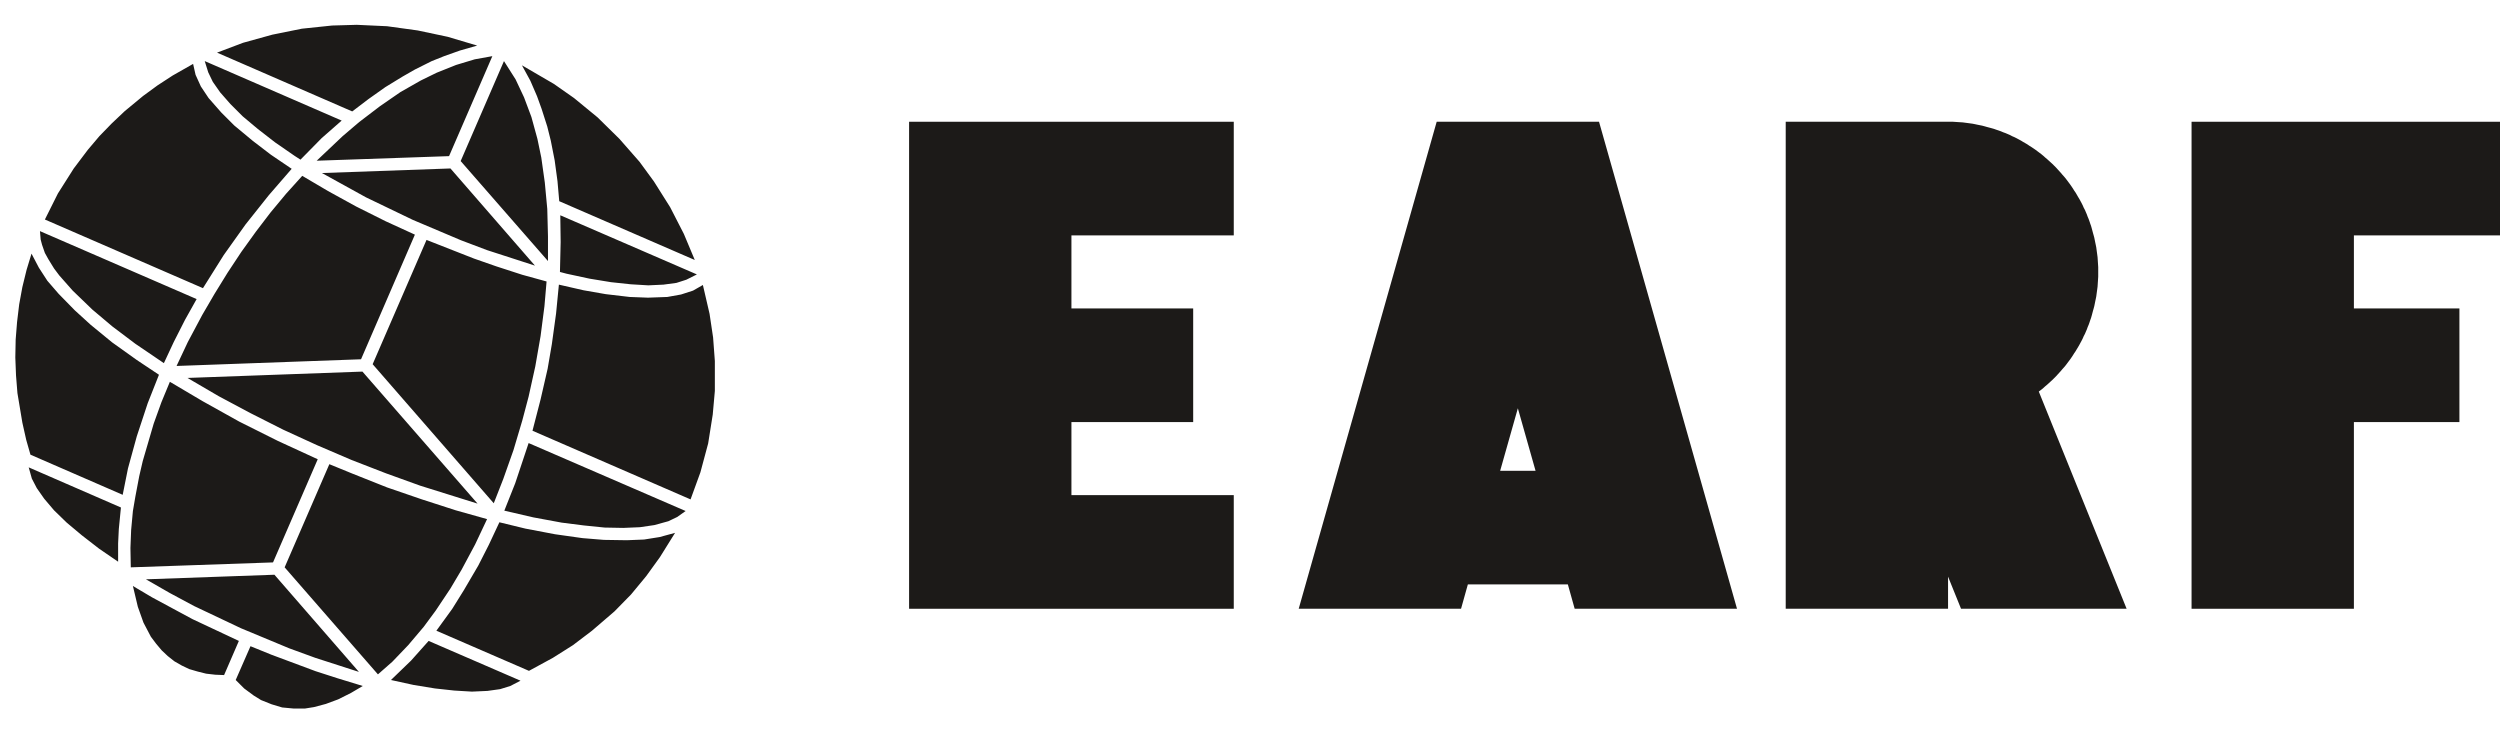
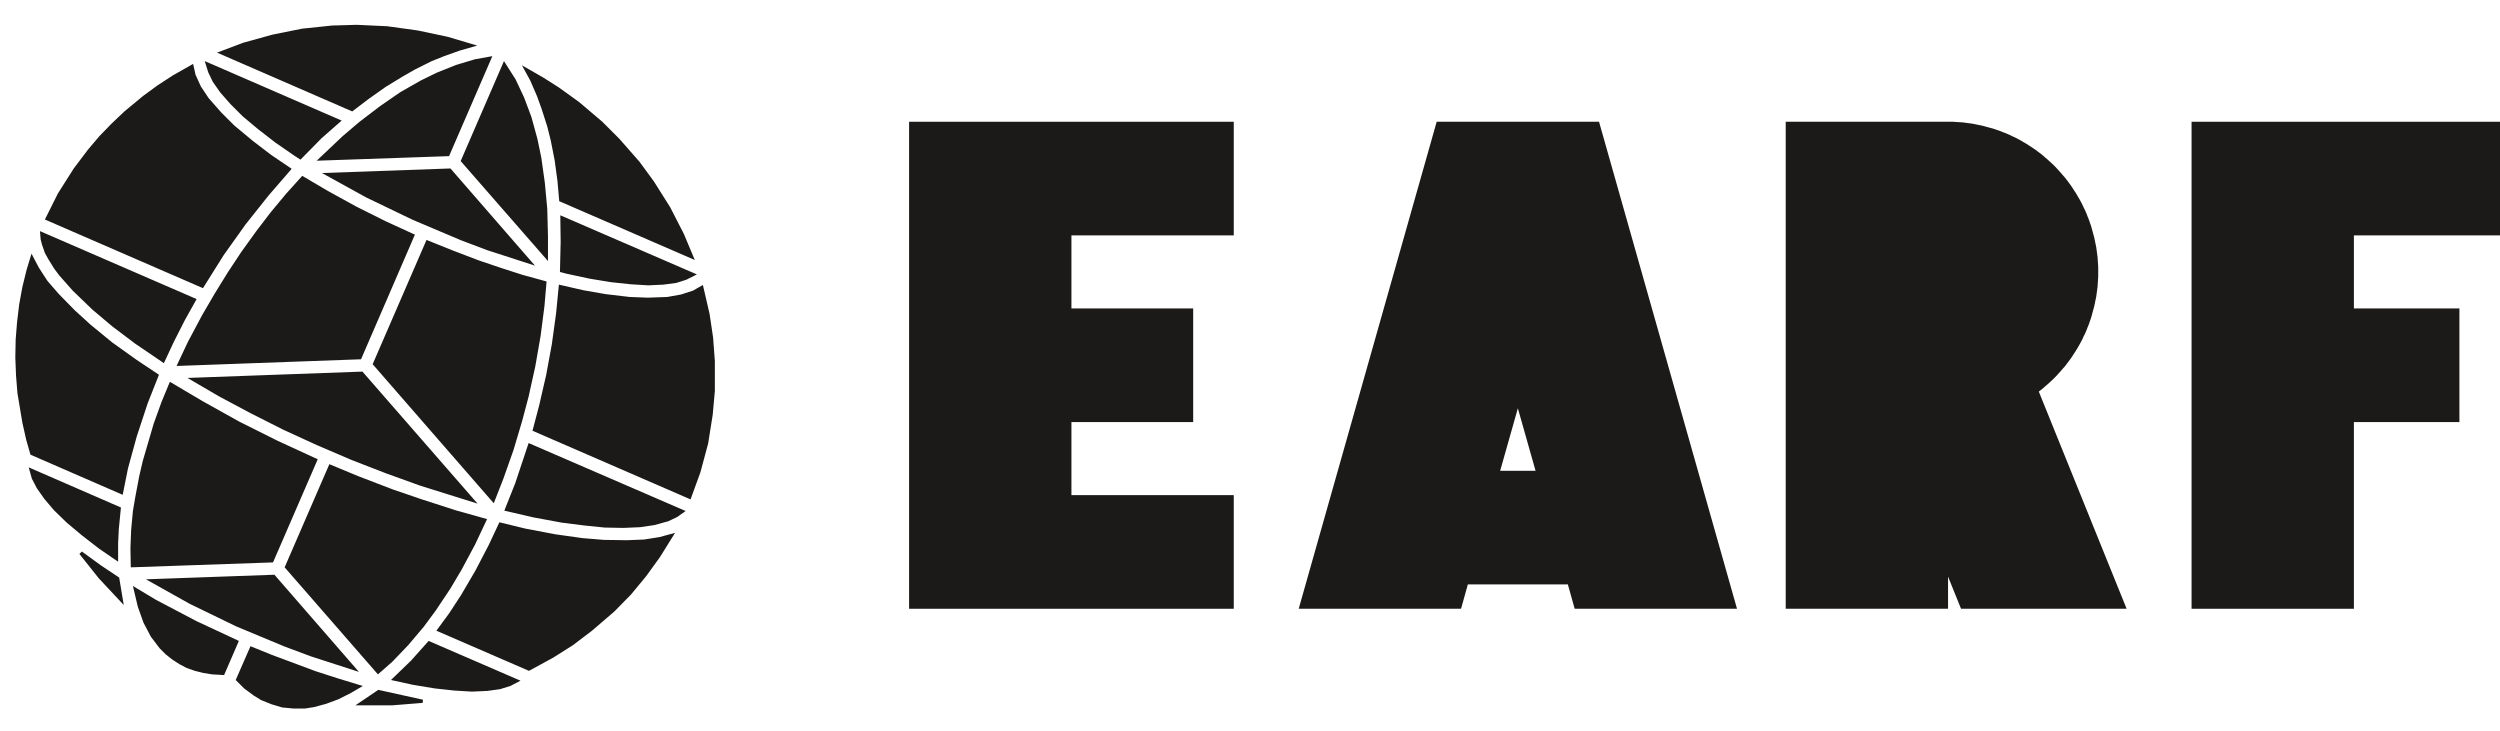
<svg xmlns="http://www.w3.org/2000/svg" viewBox="0 0 1540 450" role="img" aria-label="EARF">
  <g transform="translate(225 225) scale(216.8675)">
-     <path d="M-0.267 0.822L-0.141 0.869L-0.079 0.889L-0.007 0.911L-0.041 0.931L-0.077 0.949L-0.112 0.962L-0.146 0.971L-0.171 0.975L-0.204 0.975L-0.236 0.972L-0.266 0.963L-0.296 0.951L-0.317 0.938L-0.344 0.918L-0.368 0.894L-0.326 0.798L-0.267 0.822Z M-0.606 0.659L-0.491 0.721L-0.359 0.783L-0.401 0.880L-0.426 0.879L-0.452 0.876L-0.476 0.870L-0.500 0.863L-0.521 0.853L-0.542 0.841L-0.561 0.826L-0.578 0.810L-0.594 0.791L-0.609 0.771L-0.630 0.731L-0.646 0.686L-0.660 0.627L-0.606 0.659Z M-0.018 0.871L-0.142 0.831L-0.216 0.804L-0.353 0.747L-0.486 0.684L-0.555 0.647L-0.623 0.608L-0.258 0.595L-0.018 0.871Z M-0.700 0.465L-0.702 0.506L-0.702 0.558L-0.756 0.521L-0.805 0.483L-0.848 0.447L-0.884 0.412L-0.912 0.379L-0.933 0.349L-0.947 0.322L-0.956 0.290L-0.694 0.404L-0.700 0.465Z M-0.665 0.468L-0.660 0.414L-0.653 0.373L-0.642 0.315L-0.632 0.272L-0.601 0.166L-0.579 0.105L-0.555 0.047L-0.462 0.102L-0.358 0.160L-0.248 0.215L-0.135 0.267L-0.262 0.560L-0.666 0.574L-0.667 0.519L-0.665 0.468Z M0.319 0.393L0.156 0.342L0.059 0.307L-0.039 0.269L-0.137 0.227L-0.233 0.183L-0.326 0.136L-0.416 0.088L-0.505 0.036L-0.008 0.018L0.319 0.393Z M-0.988 0.079L-0.992 0.029L-0.994 -0.022L-0.993 -0.073L-0.989 -0.123L-0.983 -0.173L-0.974 -0.222L-0.962 -0.271L-0.948 -0.317L-0.927 -0.277L-0.903 -0.240L-0.871 -0.203L-0.825 -0.156L-0.780 -0.115L-0.719 -0.065L-0.649 -0.015L-0.586 0.027L-0.618 0.108L-0.649 0.202L-0.674 0.293L-0.689 0.368L-0.951 0.254L-0.963 0.212L-0.974 0.163L-0.988 0.079Z M-0.512 -0.129L-0.544 -0.066L-0.572 -0.006L-0.653 -0.061L-0.718 -0.110L-0.775 -0.158L-0.831 -0.212L-0.869 -0.255L-0.884 -0.275L-0.900 -0.301L-0.910 -0.319L-0.918 -0.342L-0.922 -0.357L-0.924 -0.381L-0.479 -0.188L-0.512 -0.129Z M-0.504 -0.066L-0.463 -0.143L-0.428 -0.203L-0.391 -0.263L-0.352 -0.322L-0.311 -0.379L-0.269 -0.434L-0.225 -0.487L-0.179 -0.538L-0.106 -0.495L-0.026 -0.451L0.058 -0.409L0.141 -0.371L-0.012 -0.017L-0.536 0.002L-0.504 -0.066Z M-0.828 -0.559L-0.788 -0.612L-0.755 -0.651L-0.720 -0.687L-0.683 -0.722L-0.631 -0.765L-0.590 -0.795L-0.547 -0.823L-0.489 -0.856L-0.482 -0.825L-0.467 -0.792L-0.445 -0.759L-0.409 -0.718L-0.372 -0.681L-0.319 -0.637L-0.268 -0.598L-0.209 -0.558L-0.274 -0.483L-0.340 -0.400L-0.402 -0.313L-0.461 -0.219L-0.910 -0.414L-0.873 -0.488L-0.828 -0.559Z M-0.124 -0.645L-0.184 -0.584L-0.201 -0.595L-0.256 -0.633L-0.305 -0.671L-0.348 -0.707L-0.383 -0.742L-0.412 -0.775L-0.433 -0.805L-0.446 -0.832L-0.456 -0.864L-0.067 -0.695L-0.124 -0.645Z M-0.347 -0.916L-0.264 -0.939L-0.180 -0.956L-0.094 -0.965L-0.024 -0.967L0.062 -0.963L0.149 -0.951L0.234 -0.933L0.318 -0.908L0.269 -0.894L0.224 -0.878L0.189 -0.864L0.141 -0.840L0.106 -0.820L0.057 -0.790L0.009 -0.756L-0.037 -0.721L-0.421 -0.888L-0.347 -0.916Z M0.130 0.839L0.180 0.783L0.441 0.896L0.412 0.911L0.383 0.920L0.347 0.925L0.303 0.927L0.253 0.924L0.198 0.918L0.137 0.908L0.073 0.894L0.130 0.839Z M0.247 0.692L0.280 0.639L0.321 0.569L0.351 0.510L0.381 0.446L0.455 0.464L0.539 0.480L0.617 0.491L0.678 0.496L0.743 0.497L0.792 0.495L0.836 0.488L0.880 0.476L0.837 0.545L0.798 0.599L0.755 0.651L0.708 0.699L0.644 0.754L0.590 0.795L0.533 0.831L0.465 0.868L0.202 0.754L0.247 0.692Z M-0.036 0.308L0.062 0.347L0.161 0.381L0.257 0.412L0.346 0.437L0.312 0.509L0.274 0.580L0.242 0.634L0.200 0.697L0.166 0.743L0.122 0.795L0.077 0.842L0.036 0.878L-0.229 0.574L-0.102 0.281L-0.036 0.308Z M0.426 0.335L0.464 0.221L0.910 0.414L0.886 0.431L0.861 0.443L0.821 0.454L0.780 0.460L0.733 0.462L0.680 0.461L0.621 0.455L0.558 0.447L0.477 0.432L0.395 0.413L0.426 0.335Z M0.498 0.097L0.518 0.010L0.530 -0.060L0.542 -0.147L0.550 -0.229L0.620 -0.213L0.683 -0.202L0.751 -0.194L0.803 -0.192L0.858 -0.194L0.897 -0.201L0.931 -0.212L0.959 -0.228L0.978 -0.146L0.988 -0.079L0.993 -0.012L0.993 0.073L0.987 0.140L0.974 0.222L0.952 0.304L0.924 0.381L0.475 0.186L0.498 0.097Z M0.174 -0.356L0.309 -0.303L0.372 -0.281L0.446 -0.257L0.515 -0.238L0.509 -0.168L0.498 -0.083L0.483 0.003L0.464 0.089L0.446 0.157L0.421 0.241L0.392 0.323L0.365 0.392L0.021 -0.003L0.174 -0.356Z M0.555 -0.350L0.554 -0.426L0.942 -0.258L0.912 -0.243L0.884 -0.234L0.847 -0.229L0.804 -0.227L0.754 -0.230L0.698 -0.236L0.637 -0.246L0.572 -0.260L0.553 -0.265L0.555 -0.350Z M0.482 -0.283L0.346 -0.327L0.272 -0.355L0.135 -0.413L0.002 -0.477L-0.123 -0.546L0.242 -0.559L0.482 -0.283Z M0.536 -0.799L0.593 -0.759L0.660 -0.704L0.722 -0.643L0.779 -0.578L0.820 -0.522L0.866 -0.449L0.905 -0.373L0.936 -0.299L0.551 -0.466L0.546 -0.523L0.538 -0.582L0.527 -0.638L0.517 -0.678L0.501 -0.728L0.488 -0.764L0.469 -0.808L0.445 -0.852L0.536 -0.799Z M0.427 -0.812L0.451 -0.761L0.472 -0.705L0.489 -0.643L0.500 -0.590L0.510 -0.519L0.517 -0.444L0.519 -0.366L0.519 -0.296L0.271 -0.580L0.394 -0.864L0.427 -0.812Z M-0.064 -0.651L-0.017 -0.691L0.042 -0.736L0.100 -0.776L0.158 -0.809L0.203 -0.831L0.258 -0.853L0.311 -0.869L0.361 -0.878L0.238 -0.594L-0.138 -0.581L-0.064 -0.651Z" fill="#1C1A18" fill-rule="evenodd" />
+     <path d="M-0.267 0.822L-0.141 0.869L-0.079 0.889L-0.007 0.911L-0.041 0.931L-0.077 0.949L-0.112 0.962L-0.146 0.971L-0.171 0.975L-0.204 0.975L-0.236 0.972L-0.266 0.963L-0.296 0.951L-0.317 0.938L-0.344 0.918L-0.368 0.894L-0.326 0.798L-0.267 0.822Z M-0.595 0.666L-0.479 0.727L-0.359 0.783L-0.401 0.880L-0.435 0.878L-0.460 0.874L-0.484 0.868L-0.507 0.860L-0.528 0.849L-0.548 0.836L-0.567 0.821L-0.584 0.804L-0.609 0.771L-0.630 0.731L-0.646 0.686L-0.660 0.627L-0.595 0.666Z M-0.018 0.871L-0.154 0.827L-0.229 0.799L-0.366 0.742L-0.498 0.678L-0.623 0.608L-0.258 0.595L-0.018 0.871Z M-0.750 0.569L-0.699 0.603L-0.686 0.681L-0.757 0.605L-0.812 0.536L-0.805 0.529L-0.750 0.569Z M-0.700 0.465L-0.702 0.506L-0.702 0.558L-0.756 0.521L-0.805 0.483L-0.848 0.447L-0.884 0.412L-0.912 0.379L-0.933 0.349L-0.947 0.322L-0.956 0.290L-0.694 0.404L-0.700 0.465Z M-0.665 0.468L-0.660 0.414L-0.653 0.373L-0.642 0.315L-0.632 0.272L-0.601 0.166L-0.579 0.105L-0.555 0.047L-0.462 0.102L-0.358 0.160L-0.248 0.215L-0.135 0.267L-0.262 0.560L-0.666 0.574L-0.667 0.519L-0.665 0.468Z M0.319 0.393L0.156 0.342L0.059 0.307L-0.039 0.269L-0.137 0.227L-0.233 0.183L-0.326 0.136L-0.416 0.088L-0.505 0.036L-0.008 0.018L0.319 0.393Z M-0.988 0.079L-0.992 0.029L-0.994 -0.022L-0.993 -0.073L-0.989 -0.123L-0.983 -0.173L-0.974 -0.222L-0.962 -0.271L-0.948 -0.317L-0.927 -0.277L-0.903 -0.240L-0.871 -0.203L-0.825 -0.156L-0.780 -0.115L-0.719 -0.065L-0.649 -0.015L-0.586 0.027L-0.618 0.108L-0.649 0.202L-0.674 0.293L-0.689 0.368L-0.951 0.254L-0.963 0.212L-0.974 0.163L-0.988 0.079Z M-0.512 -0.129L-0.544 -0.066L-0.572 -0.006L-0.653 -0.061L-0.718 -0.110L-0.775 -0.158L-0.831 -0.212L-0.869 -0.255L-0.884 -0.275L-0.900 -0.301L-0.910 -0.319L-0.918 -0.342L-0.922 -0.357L-0.924 -0.381L-0.479 -0.188L-0.512 -0.129Z M-0.504 -0.066L-0.463 -0.143L-0.428 -0.203L-0.391 -0.263L-0.352 -0.322L-0.311 -0.379L-0.269 -0.434L-0.225 -0.487L-0.179 -0.538L-0.106 -0.495L-0.026 -0.451L0.058 -0.409L0.141 -0.371L-0.012 -0.017L-0.536 0.002L-0.504 -0.066Z M-0.828 -0.559L-0.788 -0.612L-0.755 -0.651L-0.720 -0.687L-0.683 -0.722L-0.631 -0.765L-0.590 -0.795L-0.547 -0.823L-0.489 -0.856L-0.482 -0.825L-0.467 -0.792L-0.445 -0.759L-0.409 -0.718L-0.372 -0.681L-0.319 -0.637L-0.268 -0.598L-0.209 -0.558L-0.274 -0.483L-0.340 -0.400L-0.402 -0.313L-0.461 -0.219L-0.910 -0.414L-0.873 -0.488L-0.828 -0.559Z M-0.124 -0.645L-0.184 -0.584L-0.201 -0.595L-0.256 -0.633L-0.305 -0.671L-0.348 -0.707L-0.383 -0.742L-0.412 -0.775L-0.433 -0.805L-0.446 -0.832L-0.456 -0.864L-0.067 -0.695L-0.124 -0.645Z M-0.347 -0.916L-0.264 -0.939L-0.180 -0.956L-0.094 -0.965L-0.024 -0.967L0.062 -0.963L0.149 -0.951L0.234 -0.933L0.318 -0.908L0.269 -0.894L0.224 -0.878L0.189 -0.864L0.141 -0.840L0.106 -0.820L0.057 -0.790L0.009 -0.756L-0.037 -0.721L-0.421 -0.888L-0.347 -0.916Z M0.037 0.922L0.164 0.950L0.163 0.959L0.076 0.966L-0.028 0.966L0.037 0.922Z M0.130 0.839L0.180 0.783L0.441 0.896L0.412 0.911L0.383 0.920L0.347 0.925L0.303 0.927L0.253 0.924L0.198 0.918L0.137 0.908L0.073 0.894L0.130 0.839Z M0.238 0.705L0.272 0.653L0.313 0.583L0.351 0.510L0.381 0.446L0.455 0.464L0.539 0.480L0.617 0.491L0.678 0.496L0.743 0.497L0.792 0.495L0.836 0.488L0.880 0.476L0.837 0.545L0.798 0.599L0.755 0.651L0.708 0.699L0.644 0.754L0.590 0.795L0.533 0.831L0.465 0.868L0.202 0.754L0.238 0.705Z M-0.020 0.315L0.079 0.353L0.161 0.381L0.257 0.412L0.346 0.437L0.312 0.509L0.274 0.580L0.242 0.634L0.200 0.697L0.166 0.743L0.122 0.795L0.077 0.842L0.036 0.878L-0.229 0.574L-0.102 0.281L-0.020 0.315Z M0.426 0.335L0.464 0.221L0.910 0.414L0.886 0.431L0.861 0.443L0.821 0.454L0.780 0.460L0.733 0.462L0.680 0.461L0.621 0.455L0.558 0.447L0.477 0.432L0.395 0.413L0.426 0.335Z M0.494 0.114L0.514 0.027L0.530 -0.060L0.542 -0.147L0.550 -0.229L0.620 -0.213L0.683 -0.202L0.751 -0.194L0.803 -0.192L0.858 -0.194L0.897 -0.201L0.931 -0.212L0.959 -0.228L0.978 -0.146L0.988 -0.079L0.993 -0.012L0.993 0.073L0.987 0.140L0.974 0.222L0.952 0.304L0.924 0.381L0.475 0.186L0.494 0.114Z M0.246 -0.327L0.322 -0.298L0.384 -0.277L0.446 -0.257L0.515 -0.238L0.509 -0.168L0.498 -0.083L0.483 0.003L0.464 0.089L0.446 0.157L0.421 0.241L0.392 0.323L0.365 0.392L0.021 -0.003L0.174 -0.356L0.246 -0.327Z M0.555 -0.350L0.554 -0.426L0.942 -0.258L0.912 -0.243L0.884 -0.234L0.847 -0.229L0.804 -0.227L0.754 -0.230L0.698 -0.236L0.637 -0.246L0.572 -0.260L0.553 -0.265L0.555 -0.350Z M0.482 -0.283L0.346 -0.327L0.272 -0.355L0.135 -0.413L0.002 -0.477L-0.123 -0.546L0.242 -0.559L0.482 -0.283Z M0.550 -0.789L0.607 -0.748L0.673 -0.692L0.722 -0.643L0.779 -0.578L0.820 -0.522L0.866 -0.449L0.905 -0.373L0.936 -0.299L0.551 -0.466L0.546 -0.523L0.538 -0.582L0.527 -0.638L0.517 -0.678L0.501 -0.728L0.488 -0.764L0.469 -0.808L0.445 -0.852L0.506 -0.817L0.550 -0.789Z M0.427 -0.812L0.451 -0.761L0.472 -0.705L0.489 -0.643L0.500 -0.590L0.510 -0.519L0.517 -0.444L0.519 -0.366L0.519 -0.296L0.271 -0.580L0.394 -0.864L0.427 -0.812Z M-0.064 -0.651L-0.017 -0.691L0.042 -0.736L0.100 -0.776L0.158 -0.809L0.203 -0.831L0.258 -0.853L0.311 -0.869L0.361 -0.878L0.238 -0.594L-0.138 -0.581L-0.064 -0.651Z" fill="#1C1A18" fill-rule="evenodd" />
  </g>
  <g transform="translate(560 75)" fill="#1C1A18">
    <path d="M0.0 70.0L0.0 115.0L0.0 185.0L0.0 230.0L0.0 300.0L100.0 300.0L200.0 300.0L200.0 230.0L100.0 230.0L100.0 185.0L175.0 185.0L175.0 115.0L100.0 115.0L100.0 70.0L200.0 70.0L200.0 0.0L100.0 0.0L0.0 0.0L0.0 70.0Z" />
    <path d="M340.0 300.0L344.2 285.0L405.8 285.0L410.0 300.0L510.0 300.0L425.0 0.0L325.0 0.0L240.0 300.0L340.0 300.0Z M375.0 176.5L385.9 215.0L364.1 215.0L375.0 176.5Z" />
    <path d="M732.5 91.0L732.5 89.5L732.4 88.0L732.3 86.5L732.2 84.9L732.1 83.4L731.9 81.9L731.7 80.4L731.5 78.9L731.3 77.4L731.0 75.9L730.7 74.5L730.4 73.0L730.1 71.5L729.7 70.0L729.3 68.6L728.9 67.1L728.5 65.6L728.1 64.2L727.6 62.8L727.1 61.3L726.6 59.9L726.0 58.5L725.5 57.1L724.9 55.7L724.3 54.3L723.6 53.0L723.0 51.6L722.3 50.2L721.6 48.9L720.9 47.6L720.1 46.3L719.3 44.9L718.6 43.7L717.7 42.4L716.9 41.1L716.1 39.9L715.2 38.6L714.3 37.4L713.4 36.2L712.5 35.0L711.5 33.8L710.5 32.7L709.5 31.5L708.5 30.4L707.5 29.3L706.5 28.2L705.4 27.1L704.3 26.0L703.2 25.0L702.1 24.0L701.0 23.0L699.8 22.0L698.7 21.0L697.5 20.0L696.3 19.1L695.1 18.2L693.9 17.3L692.6 16.4L691.4 15.6L690.1 14.8L688.8 13.9L687.6 13.2L686.2 12.4L684.9 11.6L683.6 10.9L682.3 10.2L680.9 9.5L679.5 8.9L678.2 8.2L676.8 7.6L675.4 7.0L674.0 6.5L672.6 5.9L671.2 5.4L669.7 4.9L668.3 4.4L666.9 4.0L665.4 3.6L663.9 3.2L662.5 2.8L661.0 2.4L659.5 2.1L658.0 1.8L656.6 1.5L655.1 1.2L653.6 1.0L652.1 0.8L650.6 0.6L649.1 0.4L647.6 0.3L646.0 0.2L644.5 0.1L643.0 0.0L641.5 0.0L640.0 0.0L540.0 0.0L540.0 300.0L640.0 300.0L640.0 280.2L648.0 300.0L750.0 300.0L695.9 166.2L696.3 165.9L697.5 165.0L698.7 164.0L699.8 163.0L701.0 162.0L702.1 161.0L703.2 160.0L704.3 159.0L705.4 157.9L706.5 156.8L707.5 155.7L708.5 154.6L709.5 153.5L710.5 152.3L711.5 151.2L712.5 150.0L713.4 148.8L714.3 147.6L715.2 146.4L716.1 145.1L716.9 143.9L717.7 142.6L718.6 141.3L719.3 140.1L720.1 138.8L720.9 137.4L721.6 136.1L722.3 134.8L723.0 133.4L723.6 132.0L724.3 130.7L724.9 129.3L725.5 127.9L726.0 126.5L726.6 125.1L727.1 123.7L727.6 122.2L728.1 120.8L728.5 119.4L728.9 117.9L729.3 116.4L729.7 115.0L730.1 113.5L730.4 112.0L730.7 110.5L731.0 109.1L731.3 107.6L731.5 106.1L731.7 104.6L731.9 103.1L732.1 101.6L732.2 100.1L732.3 98.5L732.4 97.0L732.5 95.5L732.5 94.0L732.5 92.5L732.5 91.0Z" />
    <path d="M790.0 0.0L790.0 70.0L790.0 115.0L790.0 185.0L790.0 300.0L890.0 300.0L890.0 185.0L955.0 185.0L955.0 115.0L890.0 115.0L890.0 70.0L980.0 70.0L980.0 0.0L890.0 0.0L790.0 0.0Z" />
  </g>
</svg>
